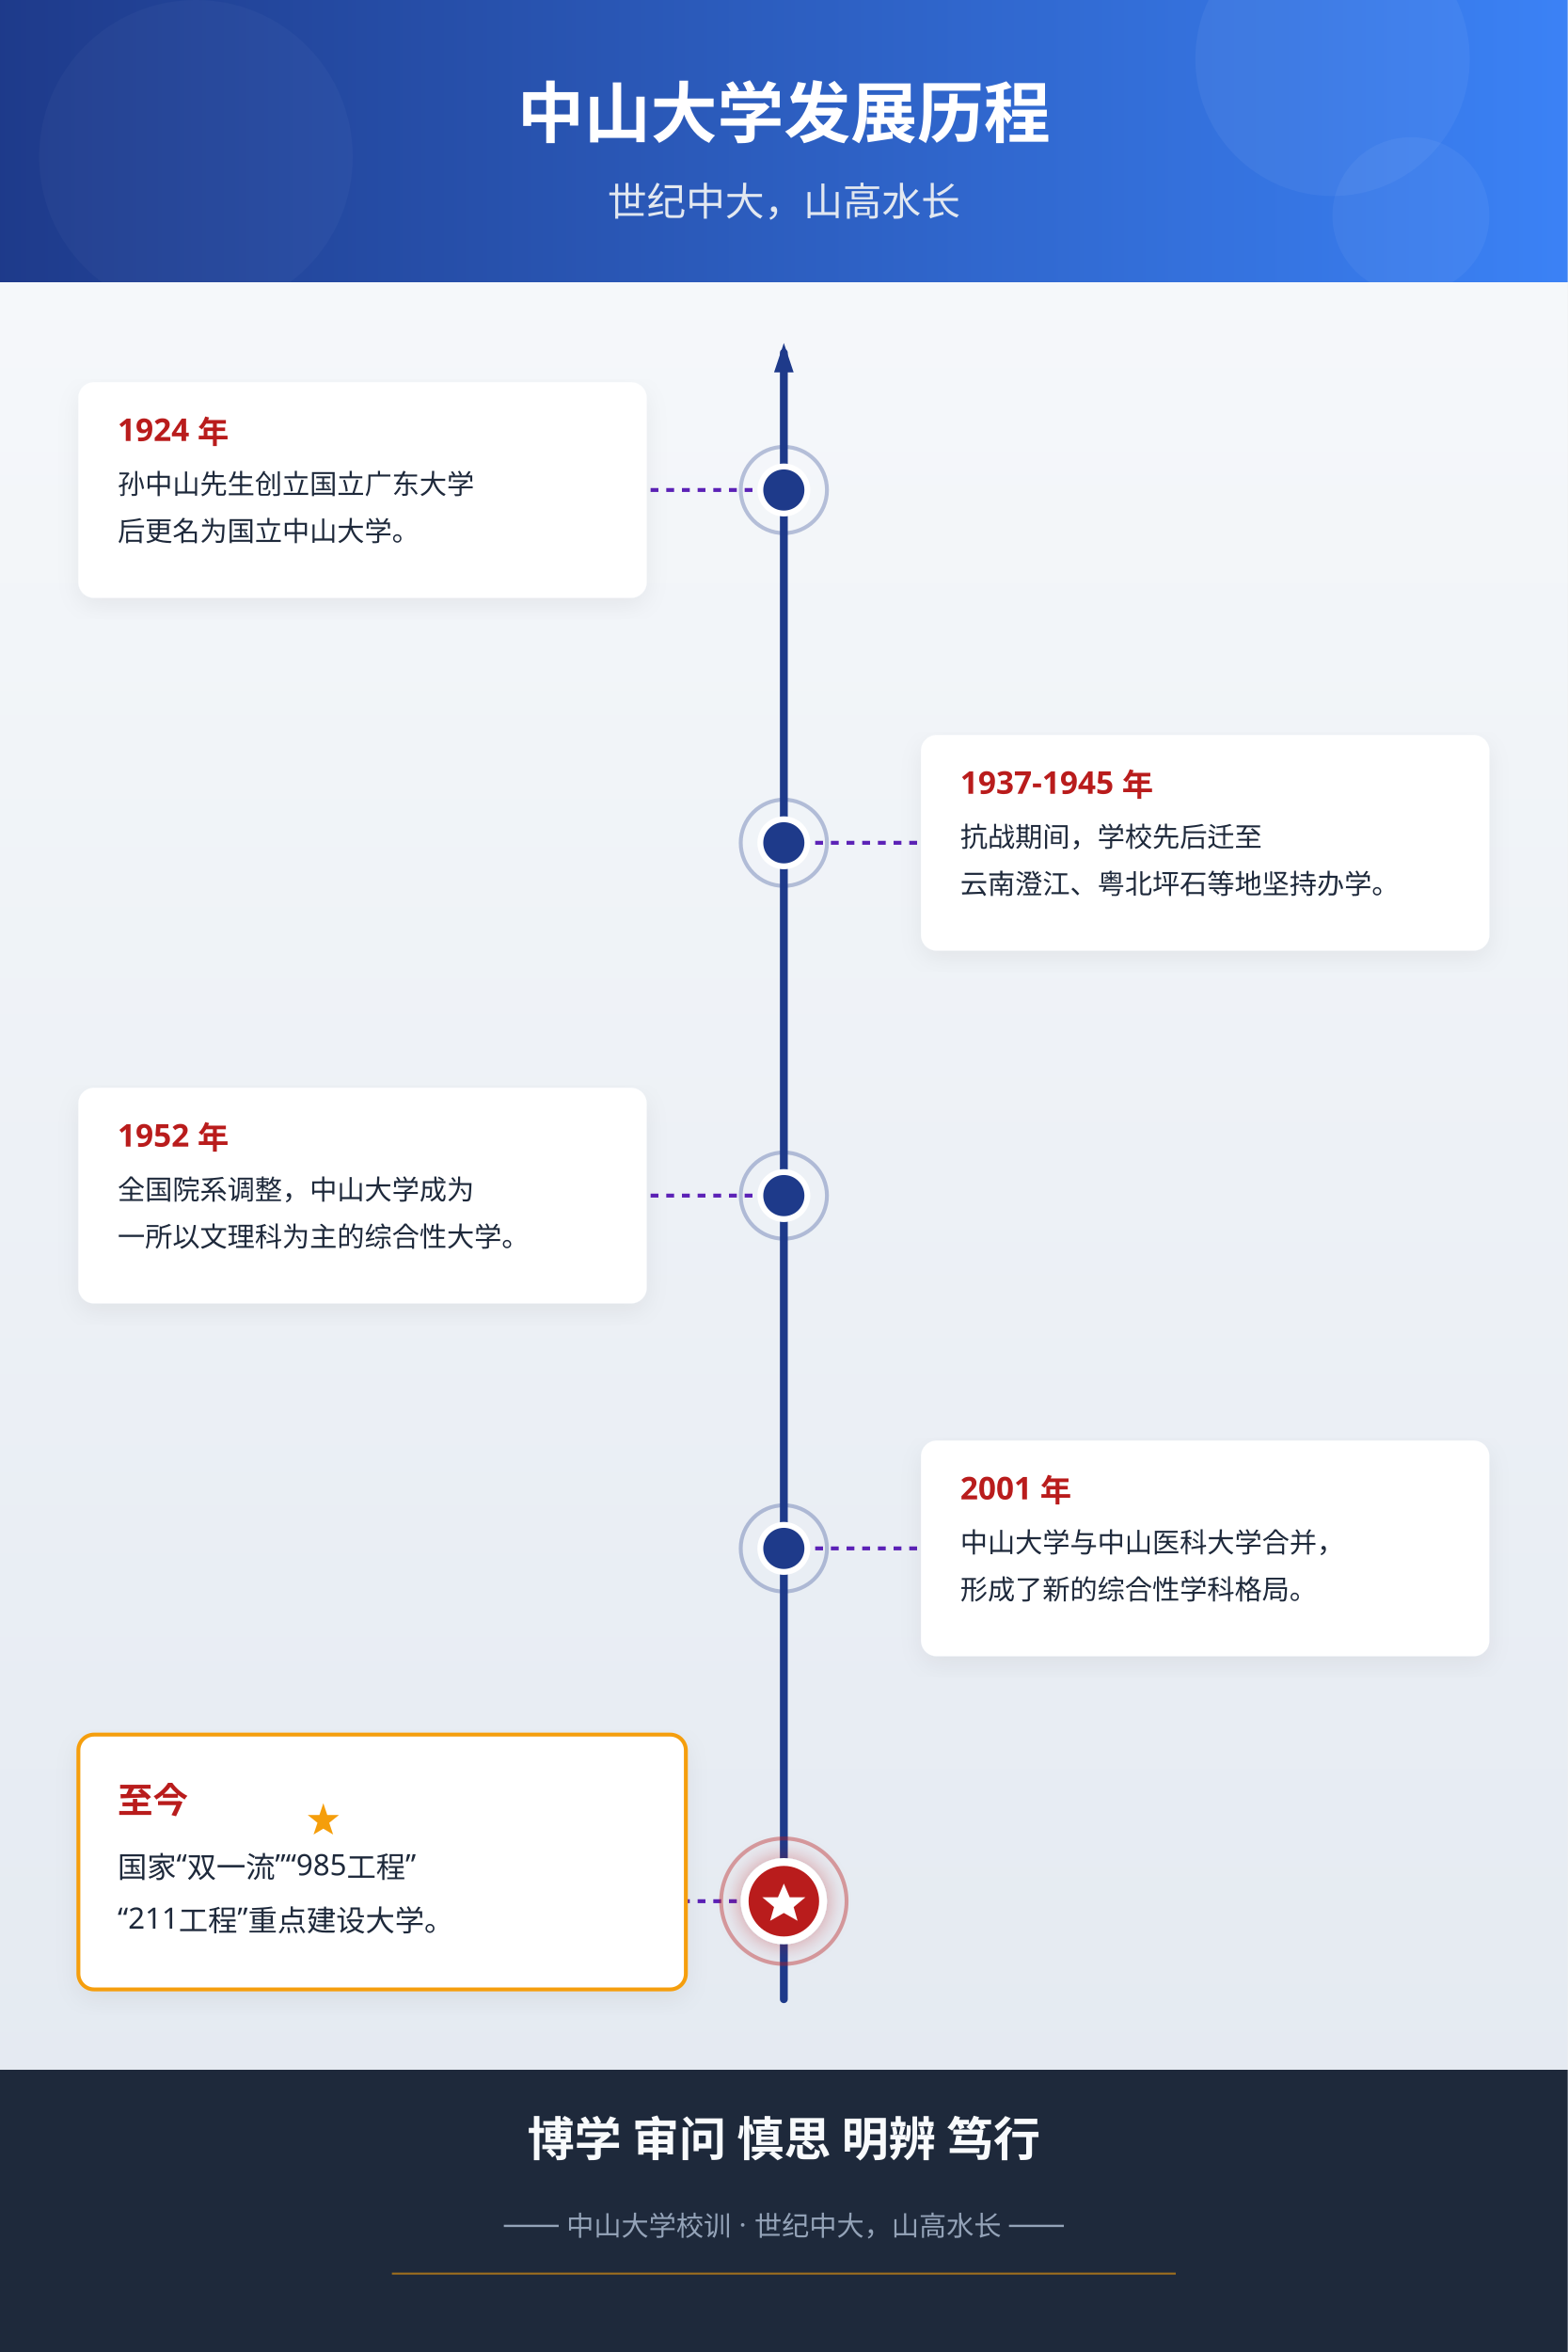
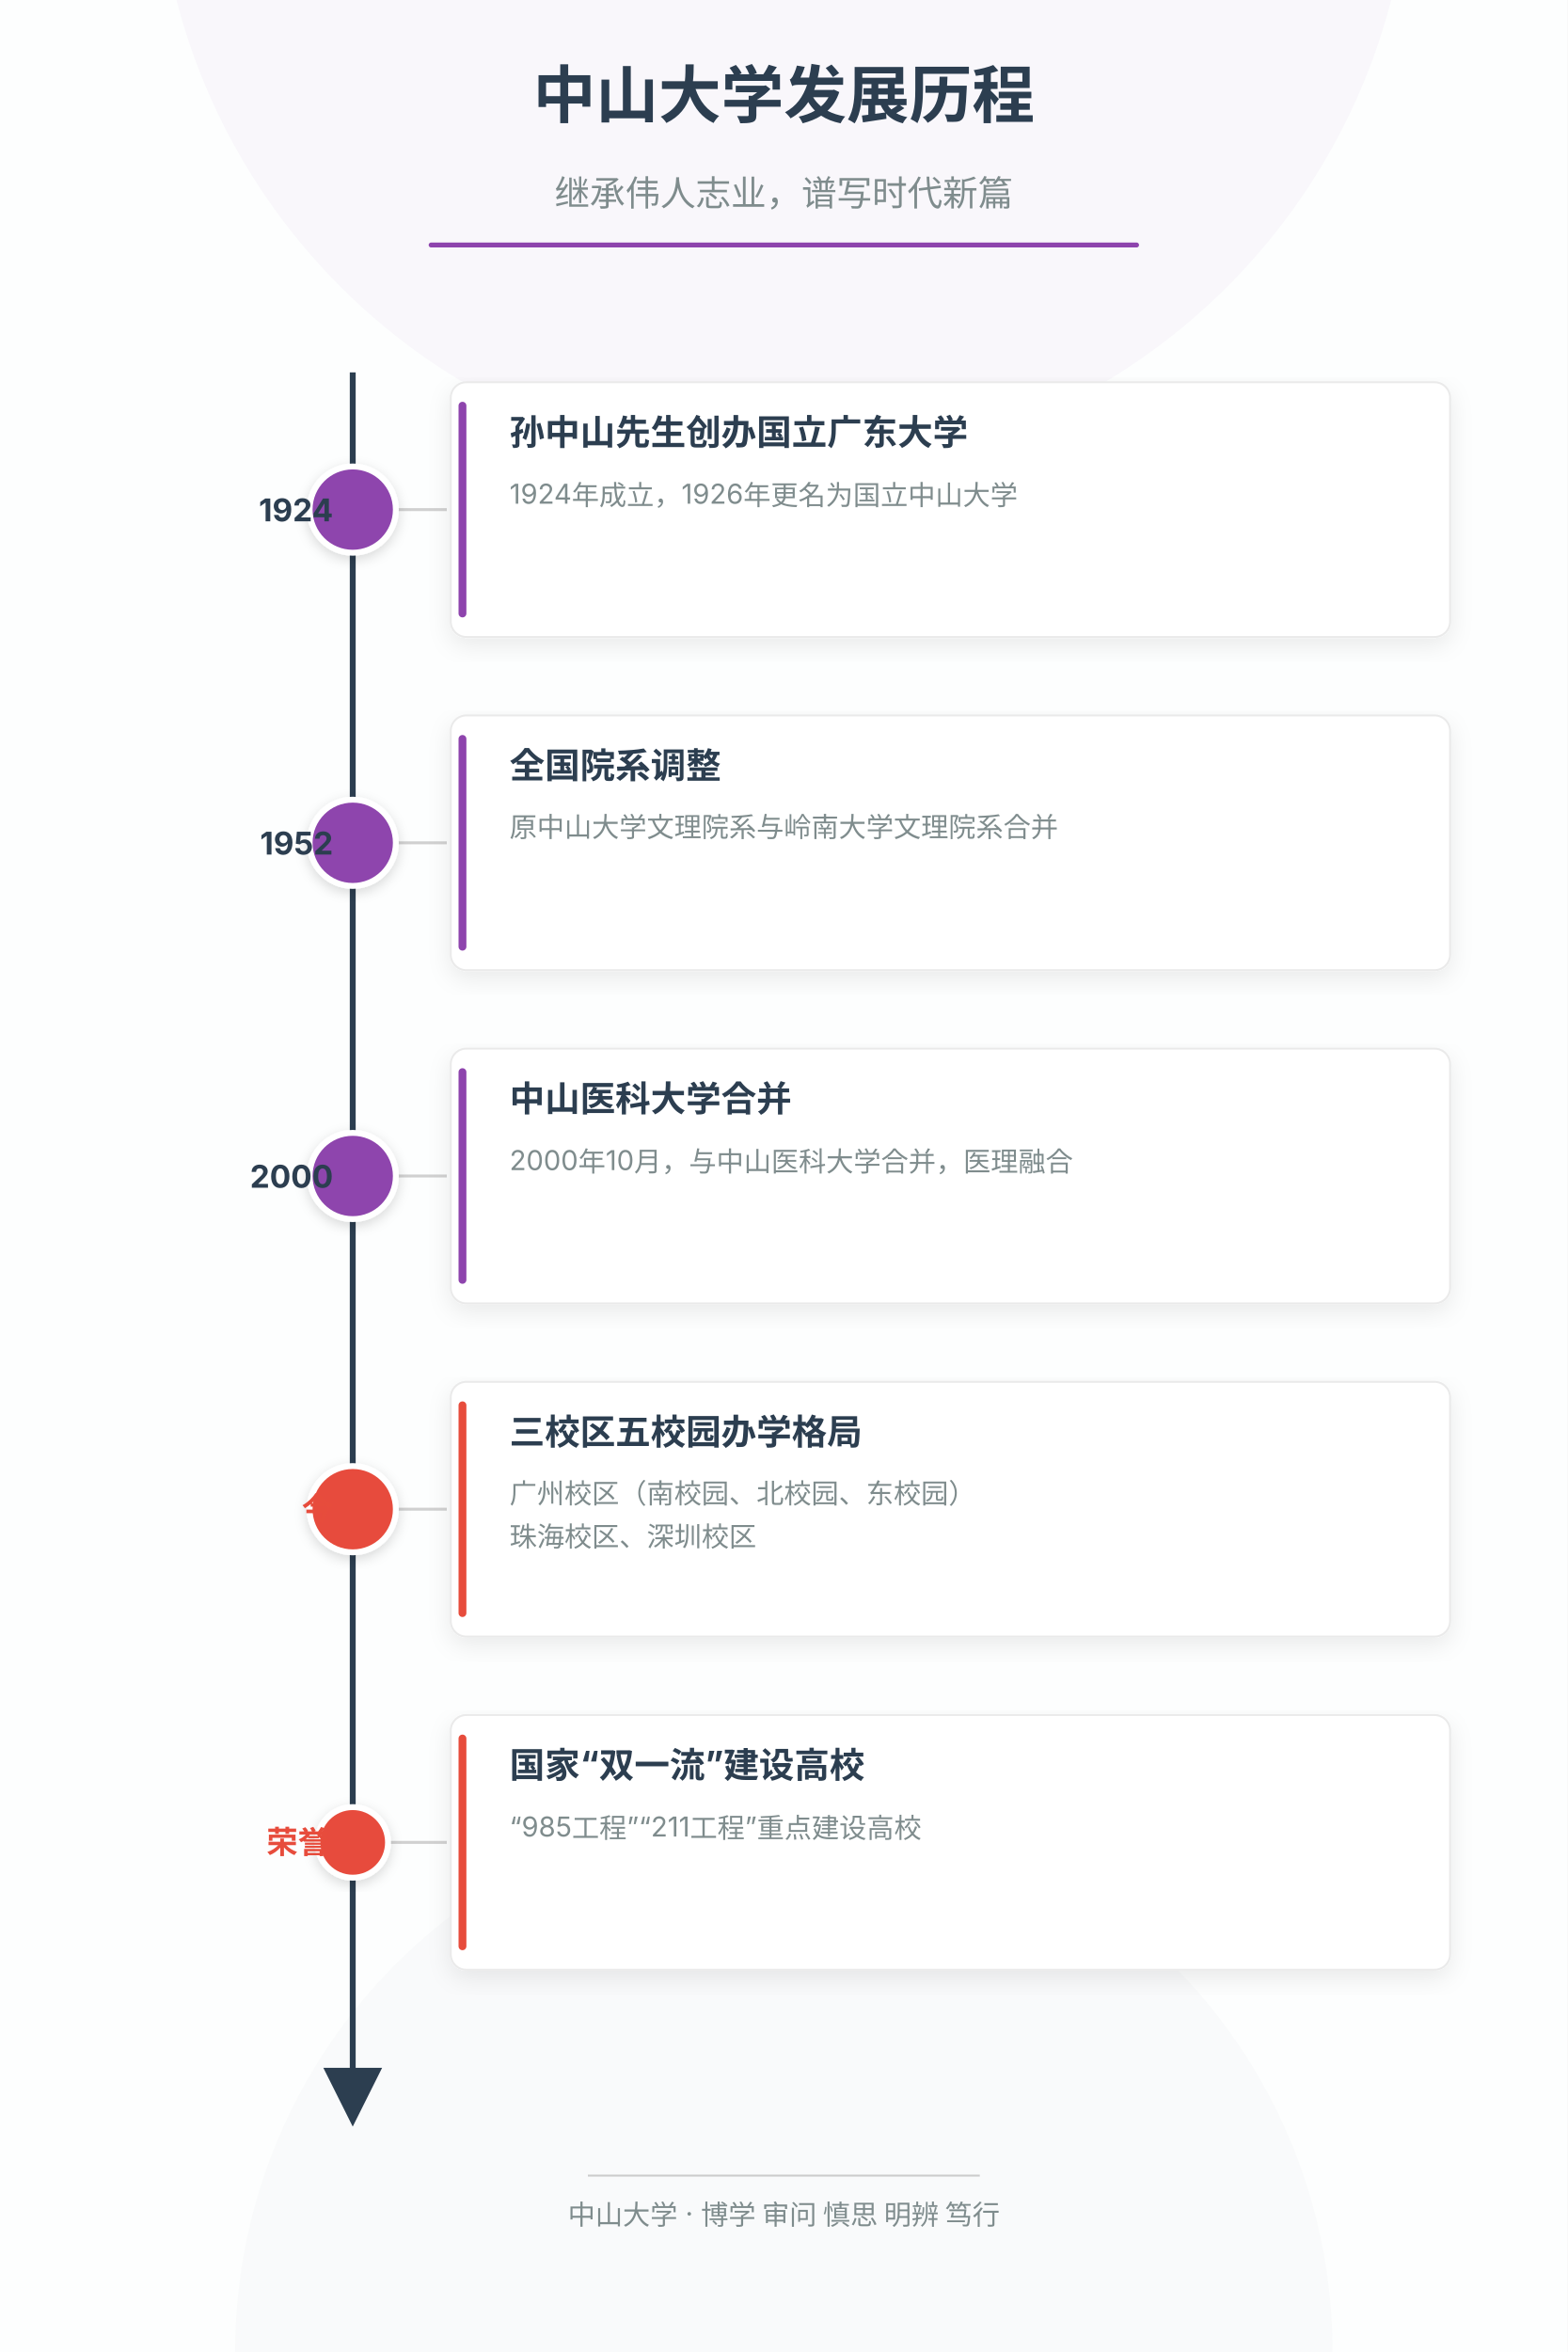
<svg xmlns="http://www.w3.org/2000/svg" viewBox="0 0 800 1200" width="800" height="1200">
  <defs>
-     <linearGradient id="headerGrad" x1="0%" y1="0%" x2="100%" y2="0%">
-       <stop offset="0%" stop-color="#1E3A8A" />
-       <stop offset="100%" stop-color="#3B82F6" />
-     </linearGradient>
-     <filter id="shadow" x="-5%" y="-5%" width="115%" height="115%">
-       <feDropShadow dx="0" dy="4" stdDeviation="6" flood-color="#1E293B" flood-opacity="0.06" />
+     <filter id="cardShadow" x="-5%" y="-5%" width="115%" height="115%">
+       <feDropShadow dx="0" dy="4" stdDeviation="6" flood-color="#000000" flood-opacity="0.08" />
    </filter>
-     <filter id="glow" x="-50%" y="-50%" width="200%" height="200%">
-       <feDropShadow dx="0" dy="0" stdDeviation="6" flood-color="#B91C1C" flood-opacity="0.4" />
+     <filter id="nodeShadow" x="-20%" y="-20%" width="140%" height="140%">
+       <feDropShadow dx="0" dy="2" stdDeviation="3" flood-color="#000000" flood-opacity="0.15" />
    </filter>
-     <linearGradient id="bgGrad" x1="0%" y1="0%" x2="0%" y2="100%">
-       <stop offset="0%" stop-color="#F8FAFC" />
-       <stop offset="100%" stop-color="#E2E8F0" />
-     </linearGradient>
+     <marker id="timelineArrow" markerWidth="10" markerHeight="10" refX="5" refY="5" orient="auto">
+       <path d="M0,0 L10,5 L0,10 Z" fill="#2C3E50" />
+     </marker>
  </defs>
-   <rect width="800" height="1200" fill="url(#bgGrad)" />
-   <g id="header">
-     <rect x="0" y="0" width="800" height="144" fill="url(#headerGrad)" />
-     <circle cx="680" cy="30" r="70" fill="#FFFFFF" fill-opacity="0.05" />
-     <circle cx="720" cy="110" r="40" fill="#FFFFFF" fill-opacity="0.05" />
-     <circle cx="100" cy="80" r="80" fill="#FFFFFF" fill-opacity="0.03" />
-     <text x="400" y="70" text-anchor="middle" font-size="34" font-weight="bold" fill="#FFFFFF" font-family="system-ui, -apple-system, 'Microsoft YaHei', sans-serif">中山大学发展历程</text>
-     <text x="400" y="110" text-anchor="middle" font-size="20" font-weight="normal" fill="#E2E8F0" font-family="system-ui, -apple-system, 'Microsoft YaHei', sans-serif">世纪中大，山高水长</text>
-   </g>
-   <g id="main-timeline">
-     <line x1="400" y1="180" x2="400" y2="1020" stroke="#1E3A8A" stroke-width="4" stroke-linecap="round" />
-     <polygon points="395,190 405,190 400,175" fill="#1E3A8A" />
-     <g id="node1">
-       <line x1="400" y1="250" x2="280" y2="250" stroke="#5B21B6" stroke-width="2" stroke-dasharray="4,4" />
-       <circle cx="400" cy="250" r="22" fill="none" stroke="#1E3A8A" stroke-width="2" stroke-opacity="0.3" />
-       <circle cx="400" cy="250" r="12" fill="#1E3A8A" stroke="#FFFFFF" stroke-width="3" />
-       <rect x="40" y="195" width="290" height="110" rx="8" fill="#FFFFFF" filter="url(#shadow)" />
-       <text x="60" y="225" font-size="16" font-weight="bold" fill="#B91C1C" font-family="system-ui, sans-serif">1924 年</text>
-       <text x="60" y="252" font-size="14" fill="#1E293B" font-family="system-ui, sans-serif">
-         <tspan x="60" dy="0">孙中山先生创立国立广东大学</tspan>
-         <tspan x="60" dy="24">后更名为国立中山大学。</tspan>
-       </text>
-     </g>
-     <g id="node2">
-       <line x1="400" y1="430" x2="520" y2="430" stroke="#5B21B6" stroke-width="2" stroke-dasharray="4,4" />
-       <circle cx="400" cy="430" r="22" fill="none" stroke="#1E3A8A" stroke-width="2" stroke-opacity="0.3" />
-       <circle cx="400" cy="430" r="12" fill="#1E3A8A" stroke="#FFFFFF" stroke-width="3" />
-       <rect x="470" y="375" width="290" height="110" rx="8" fill="#FFFFFF" filter="url(#shadow)" />
-       <text x="490" y="405" font-size="16" font-weight="bold" fill="#B91C1C" font-family="system-ui, sans-serif">1937-1945 年</text>
-       <text x="490" y="432" font-size="14" fill="#1E293B" font-family="system-ui, sans-serif">
-         <tspan x="490" dy="0">抗战期间，学校先后迁至</tspan>
-         <tspan x="490" dy="24">云南澄江、粤北坪石等地坚持办学。</tspan>
-       </text>
-     </g>
-     <g id="node3">
-       <line x1="400" y1="610" x2="280" y2="610" stroke="#5B21B6" stroke-width="2" stroke-dasharray="4,4" />
-       <circle cx="400" cy="610" r="22" fill="none" stroke="#1E3A8A" stroke-width="2" stroke-opacity="0.3" />
-       <circle cx="400" cy="610" r="12" fill="#1E3A8A" stroke="#FFFFFF" stroke-width="3" />
-       <rect x="40" y="555" width="290" height="110" rx="8" fill="#FFFFFF" filter="url(#shadow)" />
-       <text x="60" y="585" font-size="16" font-weight="bold" fill="#B91C1C" font-family="system-ui, sans-serif">1952 年</text>
-       <text x="60" y="612" font-size="14" fill="#1E293B" font-family="system-ui, sans-serif">
-         <tspan x="60" dy="0">全国院系调整，中山大学成为</tspan>
-         <tspan x="60" dy="24">一所以文理科为主的综合性大学。</tspan>
-       </text>
-     </g>
-     <g id="node4">
-       <line x1="400" y1="790" x2="520" y2="790" stroke="#5B21B6" stroke-width="2" stroke-dasharray="4,4" />
-       <circle cx="400" cy="790" r="22" fill="none" stroke="#1E3A8A" stroke-width="2" stroke-opacity="0.3" />
-       <circle cx="400" cy="790" r="12" fill="#1E3A8A" stroke="#FFFFFF" stroke-width="3" />
-       <rect x="470" y="735" width="290" height="110" rx="8" fill="#FFFFFF" filter="url(#shadow)" />
-       <text x="490" y="765" font-size="16" font-weight="bold" fill="#B91C1C" font-family="system-ui, sans-serif">2001 年</text>
-       <text x="490" y="792" font-size="14" fill="#1E293B" font-family="system-ui, sans-serif">
-         <tspan x="490" dy="0">中山大学与中山医科大学合并，</tspan>
-         <tspan x="490" dy="24">形成了新的综合性学科格局。</tspan>
-       </text>
-     </g>
-     <g id="node5">
-       <line x1="400" y1="970" x2="260" y2="970" stroke="#5B21B6" stroke-width="2" stroke-dasharray="4,4" />
-       <circle cx="400" cy="970" r="32" fill="none" stroke="#B91C1C" stroke-width="2" stroke-opacity="0.4" />
-       <circle cx="400" cy="970" r="20" fill="#B91C1C" stroke="#FFFFFF" stroke-width="4" filter="url(#glow)" />
-       <polygon points="400,961 403,968 411,968 405,973 407,980 400,976 393,980 395,973 389,968 397,968" fill="#FFFFFF" />
-       <rect x="40" y="885" width="310" height="130" rx="8" fill="#FFFFFF" filter="url(#shadow)" stroke="#F59E0B" stroke-width="2" />
-       <polygon points="165,920 167,926 173,926 168,930 170,936 165,933 160,936 162,930 157,926 163,926" fill="#F59E0B" />
-       <text x="60" y="925" font-size="18" font-weight="bold" fill="#B91C1C" font-family="system-ui, sans-serif">至今</text>
-       <text x="60" y="958" font-size="15" fill="#1E293B" font-family="system-ui, sans-serif">
-         <tspan x="60" dy="0">国家“双一流”“985工程”</tspan>
-         <tspan x="60" dy="26">“211工程”重点建设大学。</tspan>
-       </text>
-     </g>
-   </g>
-   <g id="footer">
-     <rect x="0" y="1056" width="800" height="144" fill="#1E293B" />
-     <text x="400" y="1100" text-anchor="middle" font-size="24" font-weight="bold" fill="#F8FAFC" font-family="system-ui, -apple-system, 'Microsoft YaHei', sans-serif">博学 审问 慎思 明辨 笃行</text>
-     <text x="400" y="1140" text-anchor="middle" font-size="14" fill="#94A3B8" font-family="system-ui, -apple-system, 'Microsoft YaHei', sans-serif">—— 中山大学校训 · 世纪中大，山高水长 ——</text>
-     <line x1="200" y1="1160" x2="600" y2="1160" stroke="#F59E0B" stroke-width="1" stroke-opacity="0.6" />
-   </g>
+   <style>
+     .bg { fill: #FDFEFE; }
+     .title { font-family: system-ui, -apple-system, 'Microsoft YaHei', sans-serif; font-size: 32px; font-weight: bold; fill: #2C3E50; text-anchor: middle; }
+     .subtitle { font-family: system-ui, -apple-system, 'Microsoft YaHei', sans-serif; font-size: 18px; fill: #7F8C8D; text-anchor: middle; }
+     .year-label { font-family: system-ui, -apple-system, 'Microsoft YaHei', sans-serif; font-size: 16px; font-weight: bold; fill: #2C3E50; text-anchor: end; dominant-baseline: middle; }
+     .year-label-special { font-family: system-ui, -apple-system, 'Microsoft YaHei', sans-serif; font-size: 16px; font-weight: bold; fill: #E74C3C; text-anchor: end; dominant-baseline: middle; }
+     .card-title { font-family: system-ui, -apple-system, 'Microsoft YaHei', sans-serif; font-size: 18px; font-weight: bold; fill: #2C3E50; }
+     .card-text { font-family: system-ui, -apple-system, 'Microsoft YaHei', sans-serif; font-size: 14px; fill: #7F8C8D; }
+     .footer-text { font-family: system-ui, -apple-system, 'Microsoft YaHei', sans-serif; font-size: 14px; fill: #7F8C8D; text-anchor: middle; }
+   </style>
+   <rect class="bg" x="0" y="0" width="800" height="1200" />
+   <circle cx="400" cy="-80" r="320" fill="#8E44AD" opacity="0.04" />
+   <circle cx="400" cy="1200" r="280" fill="#2C3E50" opacity="0.02" />
+   <text x="400" y="60" class="title">中山大学发展历程</text>
+   <text x="400" y="105" class="subtitle">继承伟人志业，谱写时代新篇</text>
+   <line x1="220" y1="125" x2="580" y2="125" stroke="#8E44AD" stroke-width="2.5" stroke-linecap="round" />
+   <line x1="180" y1="190" x2="180" y2="1070" stroke="#2C3E50" stroke-width="3" marker-end="url(#timelineArrow)" />
+   <line x1="202" y1="260" x2="228" y2="260" stroke="#D0D0D0" stroke-width="1.5" />
+   <circle cx="180" cy="260" r="22" fill="#8E44AD" stroke="#FFFFFF" stroke-width="3" filter="url(#nodeShadow)" />
+   <text x="170" y="260" class="year-label">1924</text>
+   <rect x="230" y="195" width="510" height="130" rx="8" fill="#FFFFFF" stroke="#EAEAEA" stroke-width="1" filter="url(#cardShadow)" />
+   <rect x="234" y="205" width="4" height="110" rx="2" fill="#8E44AD" />
+   <text x="260" y="227" class="card-title">孙中山先生创办国立广东大学</text>
+   <text x="260" y="257" class="card-text">1924年成立，1926年更名为国立中山大学</text>
+   <line x1="202" y1="430" x2="228" y2="430" stroke="#D0D0D0" stroke-width="1.5" />
+   <circle cx="180" cy="430" r="22" fill="#8E44AD" stroke="#FFFFFF" stroke-width="3" filter="url(#nodeShadow)" />
+   <text x="170" y="430" class="year-label">1952</text>
+   <rect x="230" y="365" width="510" height="130" rx="8" fill="#FFFFFF" stroke="#EAEAEA" stroke-width="1" filter="url(#cardShadow)" />
+   <rect x="234" y="375" width="4" height="110" rx="2" fill="#8E44AD" />
+   <text x="260" y="397" class="card-title">全国院系调整</text>
+   <text x="260" y="427" class="card-text">原中山大学文理院系与岭南大学文理院系合并</text>
+   <line x1="202" y1="600" x2="228" y2="600" stroke="#D0D0D0" stroke-width="1.5" />
+   <circle cx="180" cy="600" r="22" fill="#8E44AD" stroke="#FFFFFF" stroke-width="3" filter="url(#nodeShadow)" />
+   <text x="170" y="600" class="year-label">2000</text>
+   <rect x="230" y="535" width="510" height="130" rx="8" fill="#FFFFFF" stroke="#EAEAEA" stroke-width="1" filter="url(#cardShadow)" />
+   <rect x="234" y="545" width="4" height="110" rx="2" fill="#8E44AD" />
+   <text x="260" y="567" class="card-title">中山医科大学合并</text>
+   <text x="260" y="597" class="card-text">2000年10月，与中山医科大学合并，医理融合</text>
+   <line x1="202" y1="770" x2="228" y2="770" stroke="#D0D0D0" stroke-width="1.5" />
+   <circle cx="180" cy="770" r="22" fill="#E74C3C" stroke="#FFFFFF" stroke-width="3" filter="url(#nodeShadow)" />
+   <text x="170" y="770" class="year-label-special">今</text>
+   <rect x="230" y="705" width="510" height="130" rx="8" fill="#FFFFFF" stroke="#EAEAEA" stroke-width="1" filter="url(#cardShadow)" />
+   <rect x="234" y="715" width="4" height="110" rx="2" fill="#E74C3C" />
+   <text x="260" y="737" class="card-title">三校区五校园办学格局</text>
+   <text x="260" y="767" class="card-text">广州校区（南校园、北校园、东校园）</text>
+   <text x="260" y="789" class="card-text">珠海校区、深圳校区</text>
+   <line x1="198" y1="940" x2="228" y2="940" stroke="#D0D0D0" stroke-width="1.5" />
+   <circle cx="180" cy="940" r="18" fill="#E74C3C" stroke="#FFFFFF" stroke-width="3" filter="url(#nodeShadow)" />
+   <text x="168" y="940" class="year-label-special" font-size="14">荣誉</text>
+   <rect x="230" y="875" width="510" height="130" rx="8" fill="#FFFFFF" stroke="#EAEAEA" stroke-width="1" filter="url(#cardShadow)" />
+   <rect x="234" y="885" width="4" height="110" rx="2" fill="#E74C3C" />
+   <text x="260" y="907" class="card-title">国家“双一流”建设高校</text>
+   <text x="260" y="937" class="card-text">“985工程”“211工程”重点建设高校</text>
+   <line x1="300" y1="1110" x2="500" y2="1110" stroke="#CCCCCC" stroke-width="1" />
+   <text x="400" y="1135" class="footer-text">中山大学 · 博学 审问 慎思 明辨 笃行</text>
</svg>
